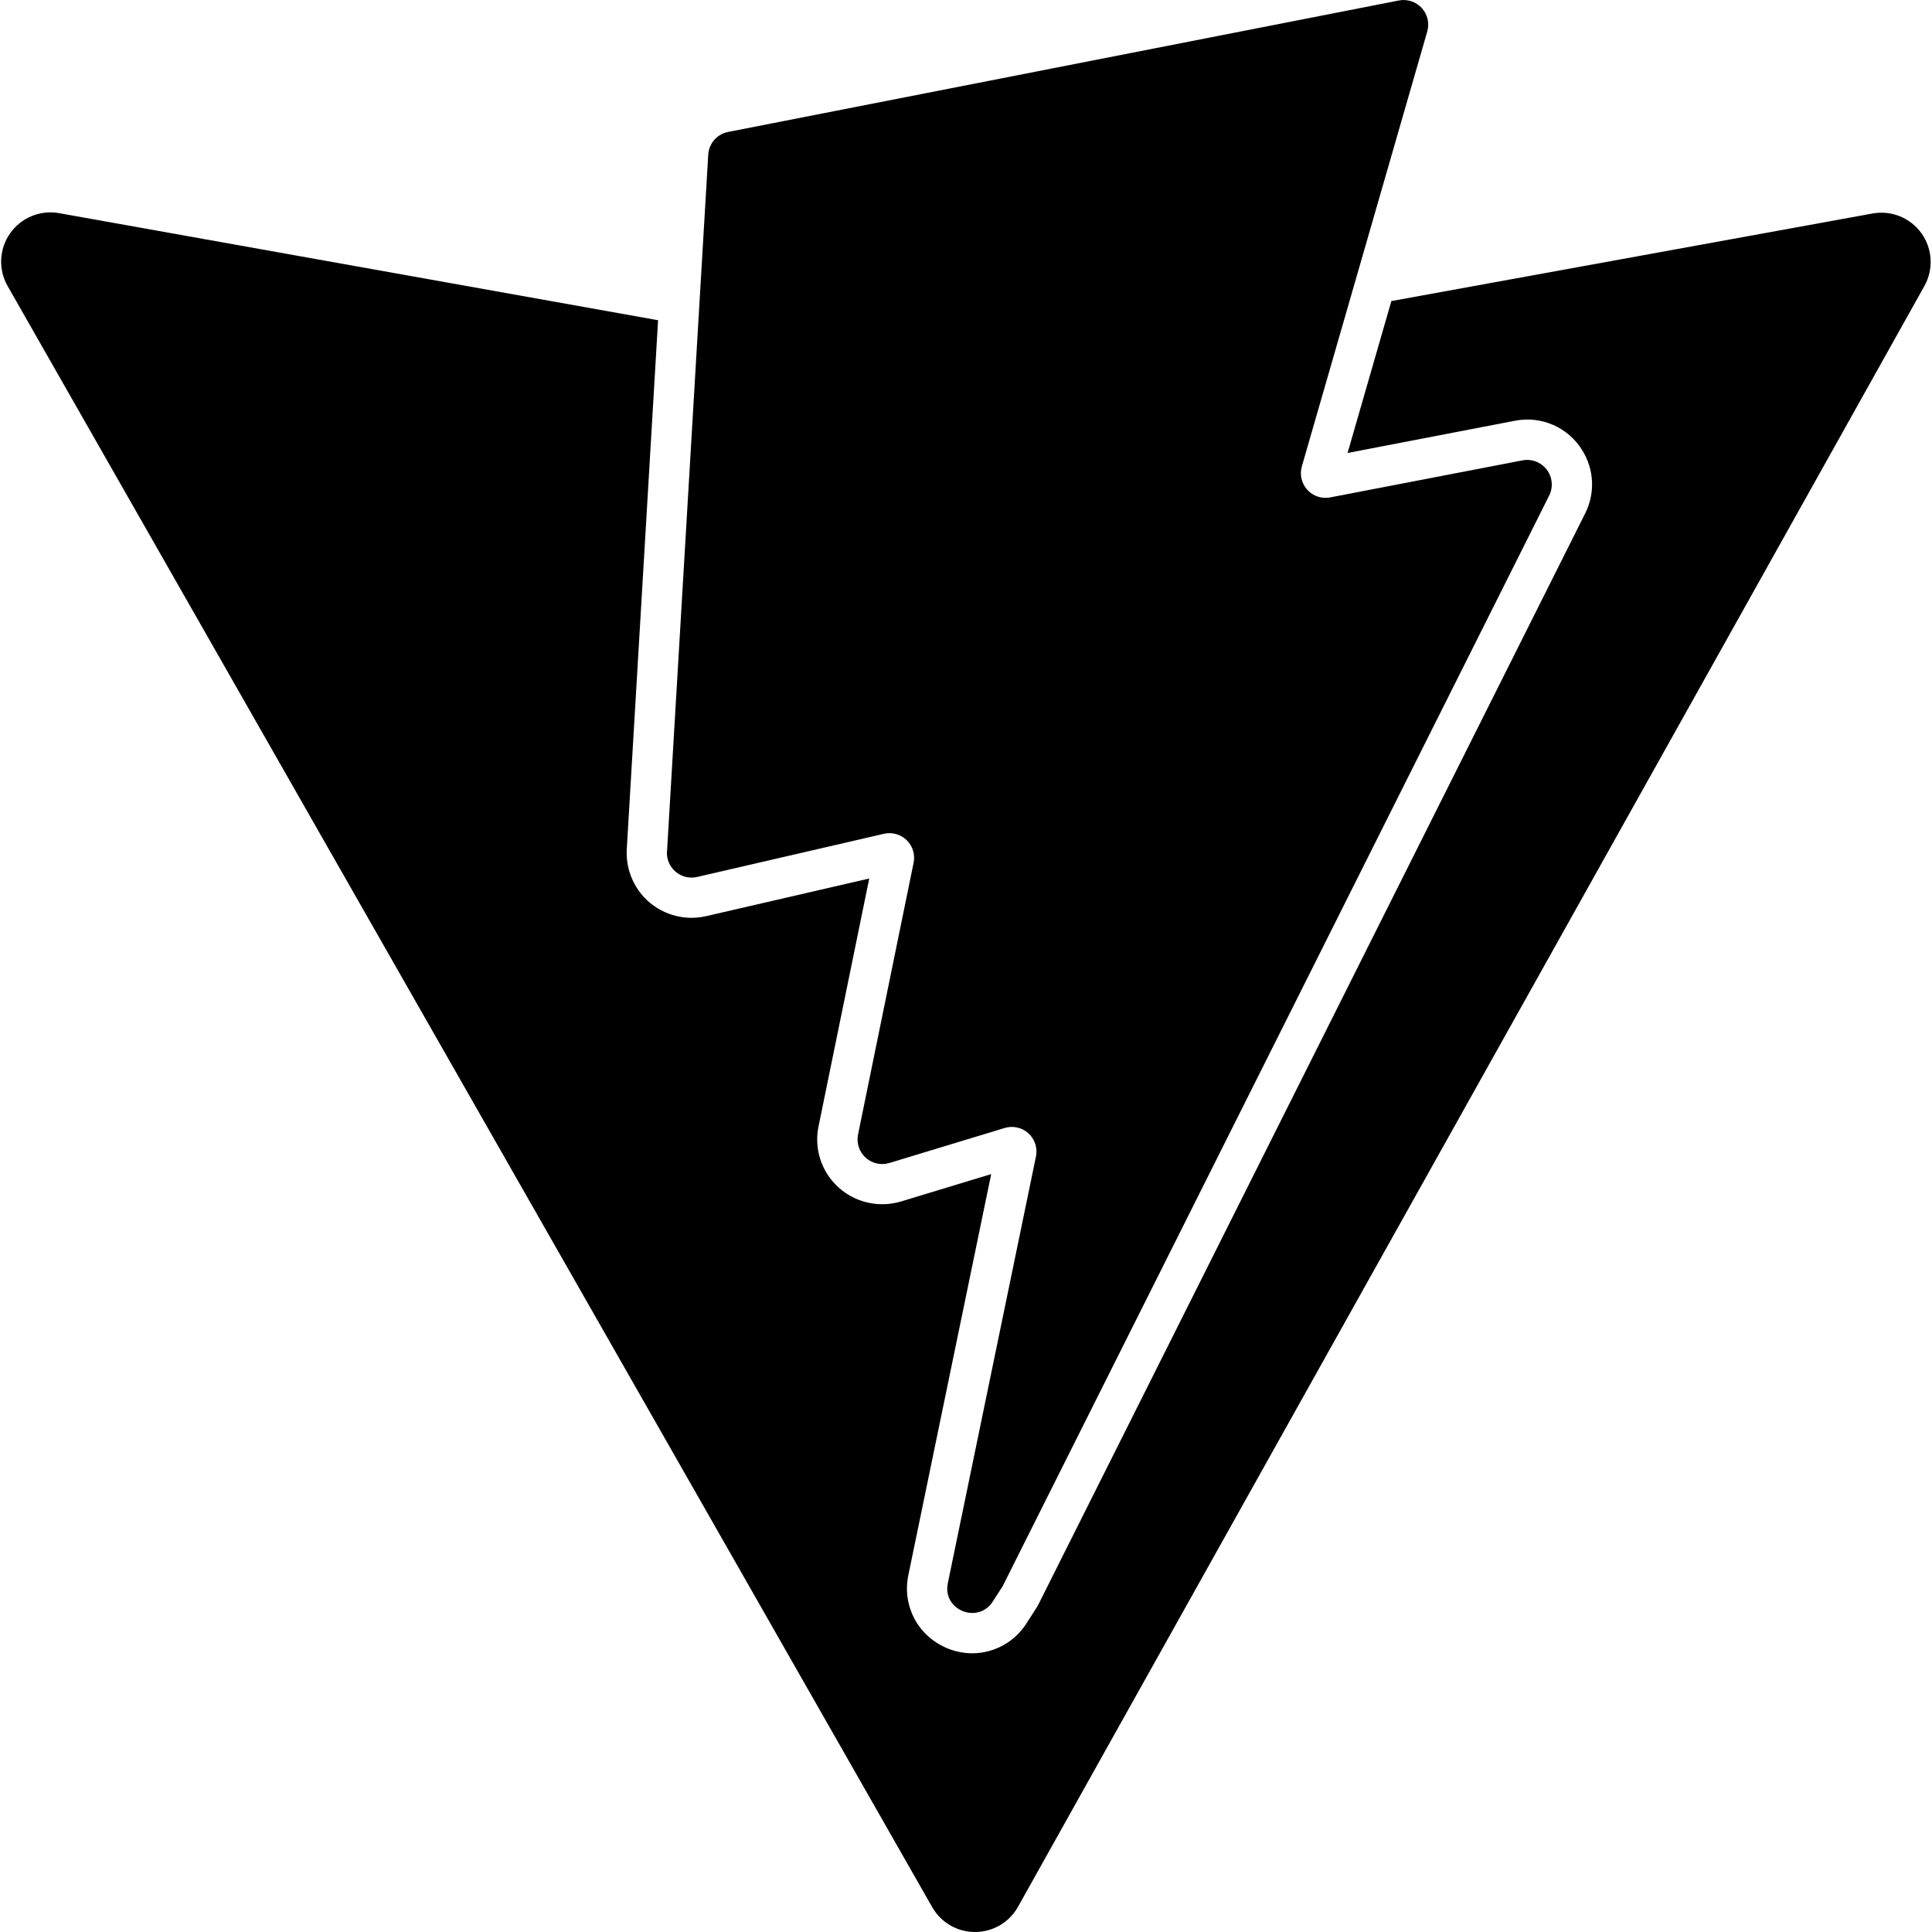
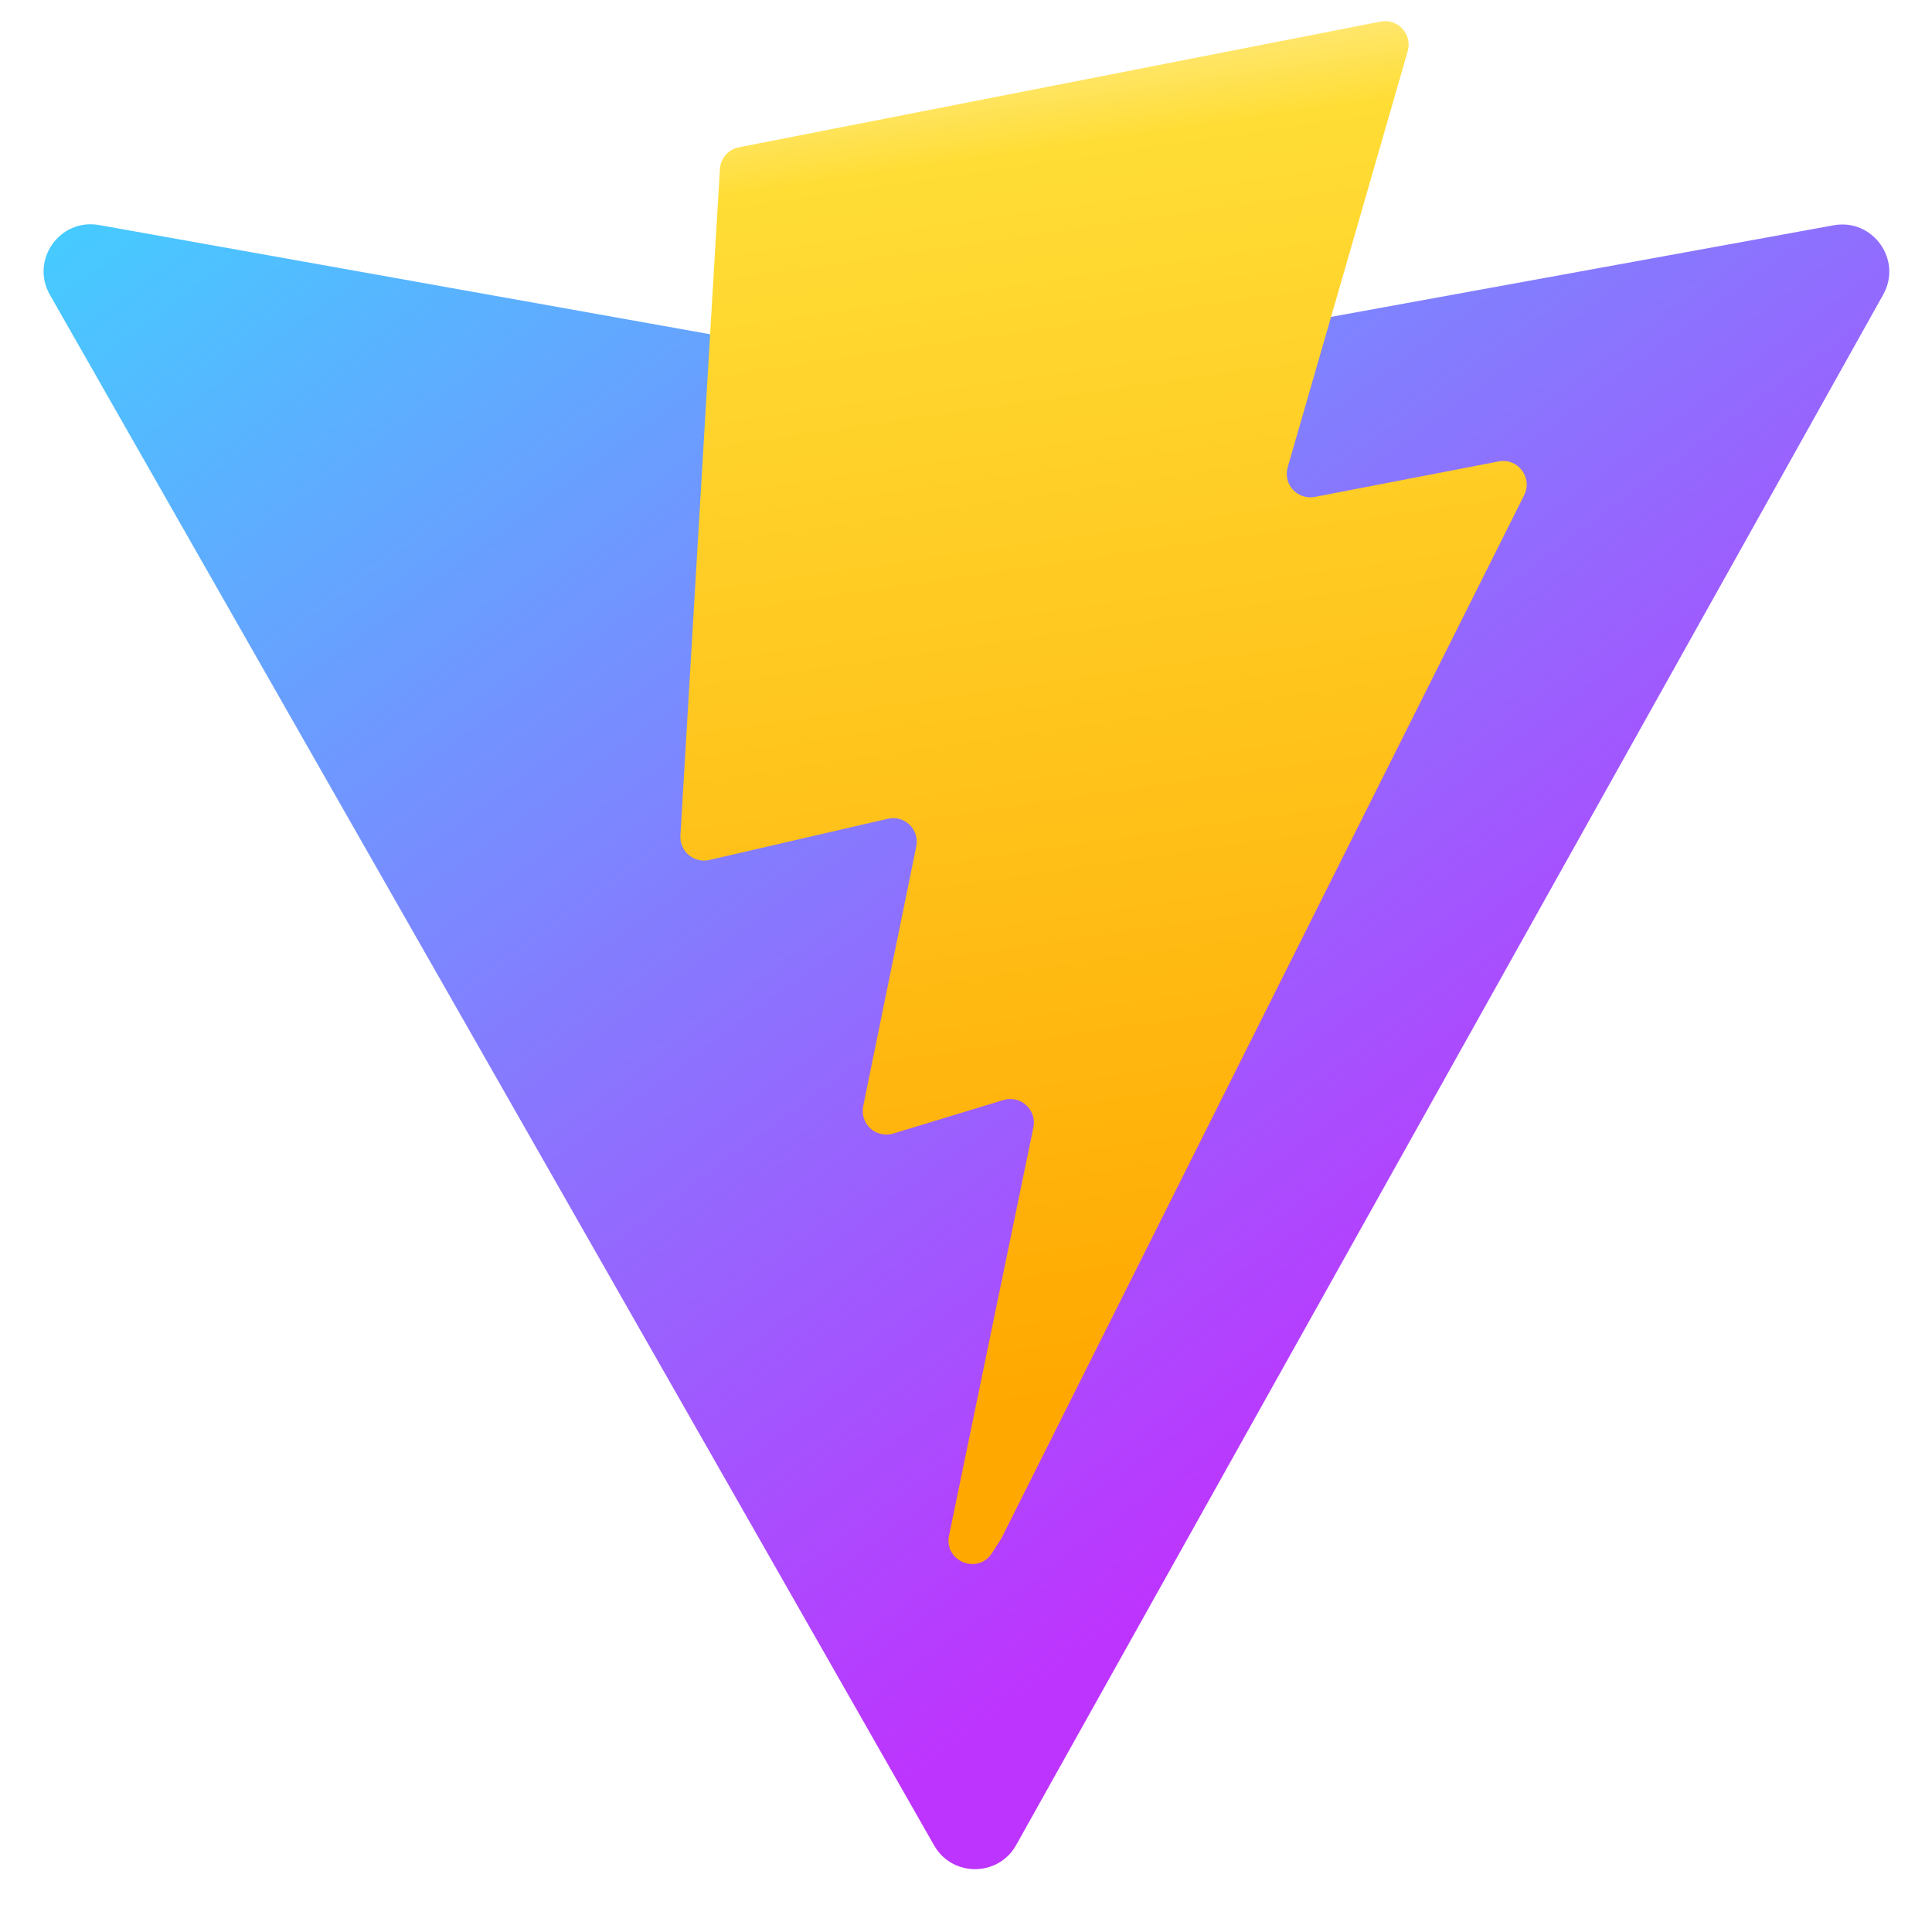
- <svg xmlns="http://www.w3.org/2000/svg" role="img" viewBox="0 0 24 24">
-   <path d="m8.286 10.578.512-8.657a.306.306 0 0 1 .247-.282L17.377.006a.306.306 0 0 1 .353.385l-1.558 5.403a.306.306 0 0 0 .352.385l2.388-.46a.306.306 0 0 1 .332.438l-6.79 13.55-.123.19a.294.294 0 0 1-.252.14c-.177 0-.35-.152-.305-.369l1.095-5.301a.306.306 0 0 0-.388-.355l-1.433.435a.306.306 0 0 1-.389-.354l.69-3.375a.306.306 0 0 0-.37-.36l-2.32.536a.306.306 0 0 1-.374-.316zm14.976-7.926L17.284 3.74l-.544 1.887 2.077-.4a.8.8 0 0 1 .84.369.8.8 0 0 1 .034.783L12.9 19.93l-.013.025-.015.023-.122.19a.801.801 0 0 1-.672.37.826.826 0 0 1-.634-.302.8.8 0 0 1-.16-.67l1.029-4.981-1.12.34a.81.81 0 0 1-.86-.262.802.802 0 0 1-.165-.67l.63-3.08-2.027.468a.808.808 0 0 1-.768-.233.81.81 0 0 1-.217-.6l.389-6.57-7.44-1.33a.612.612 0 0 0-.64.906L11.58 23.691a.612.612 0 0 0 1.066-.004l11.26-20.135a.612.612 0 0 0-.644-.9z" />
+ <svg xmlns="http://www.w3.org/2000/svg" viewBox="0 0 128 128">
+   <defs>
+     <linearGradient id="a" x1="6" x2="235" y1="33" y2="344" gradientTransform="translate(0 .937) scale(.3122)" gradientUnits="userSpaceOnUse">
+       <stop offset="0" stop-color="#41d1ff" />
+       <stop offset="1" stop-color="#bd34fe" />
+     </linearGradient>
+     <linearGradient id="b" x1="194.651" x2="236.076" y1="8.818" y2="292.989" gradientTransform="translate(0 .937) scale(.3122)" gradientUnits="userSpaceOnUse">
+       <stop offset="0" stop-color="#ffea83" />
+       <stop offset=".083" stop-color="#ffdd35" />
+       <stop offset="1" stop-color="#ffa800" />
+     </linearGradient>
+   </defs>
+   <path fill="url(#a)" d="M124.766 19.52 67.324 122.238c-1.187 2.121-4.234 2.133-5.437.024L3.305 19.532c-1.313-2.302.652-5.087 3.261-4.622L64.07 25.187a3.09 3.09 0 0 0 1.11 0l56.3-10.261c2.598-.473 4.575 2.289 3.286 4.594Zm0 0" />
+   <path fill="url(#b)" d="M91.46 1.43 48.954 9.758a1.56 1.56 0 0 0-1.258 1.437l-2.617 44.168a1.563 1.563 0 0 0 1.91 1.614l11.836-2.735a1.562 1.562 0 0 1 1.88 1.836l-3.517 17.219a1.562 1.562 0 0 0 1.985 1.805l7.308-2.223c1.133-.344 2.223.652 1.985 1.812l-5.59 27.047c-.348 1.692 1.902 2.614 2.84 1.164l.625-.968 34.64-69.13c.582-1.16-.421-2.48-1.69-2.234l-12.185 2.352a1.558 1.558 0 0 1-1.793-1.965l7.95-27.562A1.56 1.56 0 0 0 91.46 1.43Zm0 0" />
</svg>
